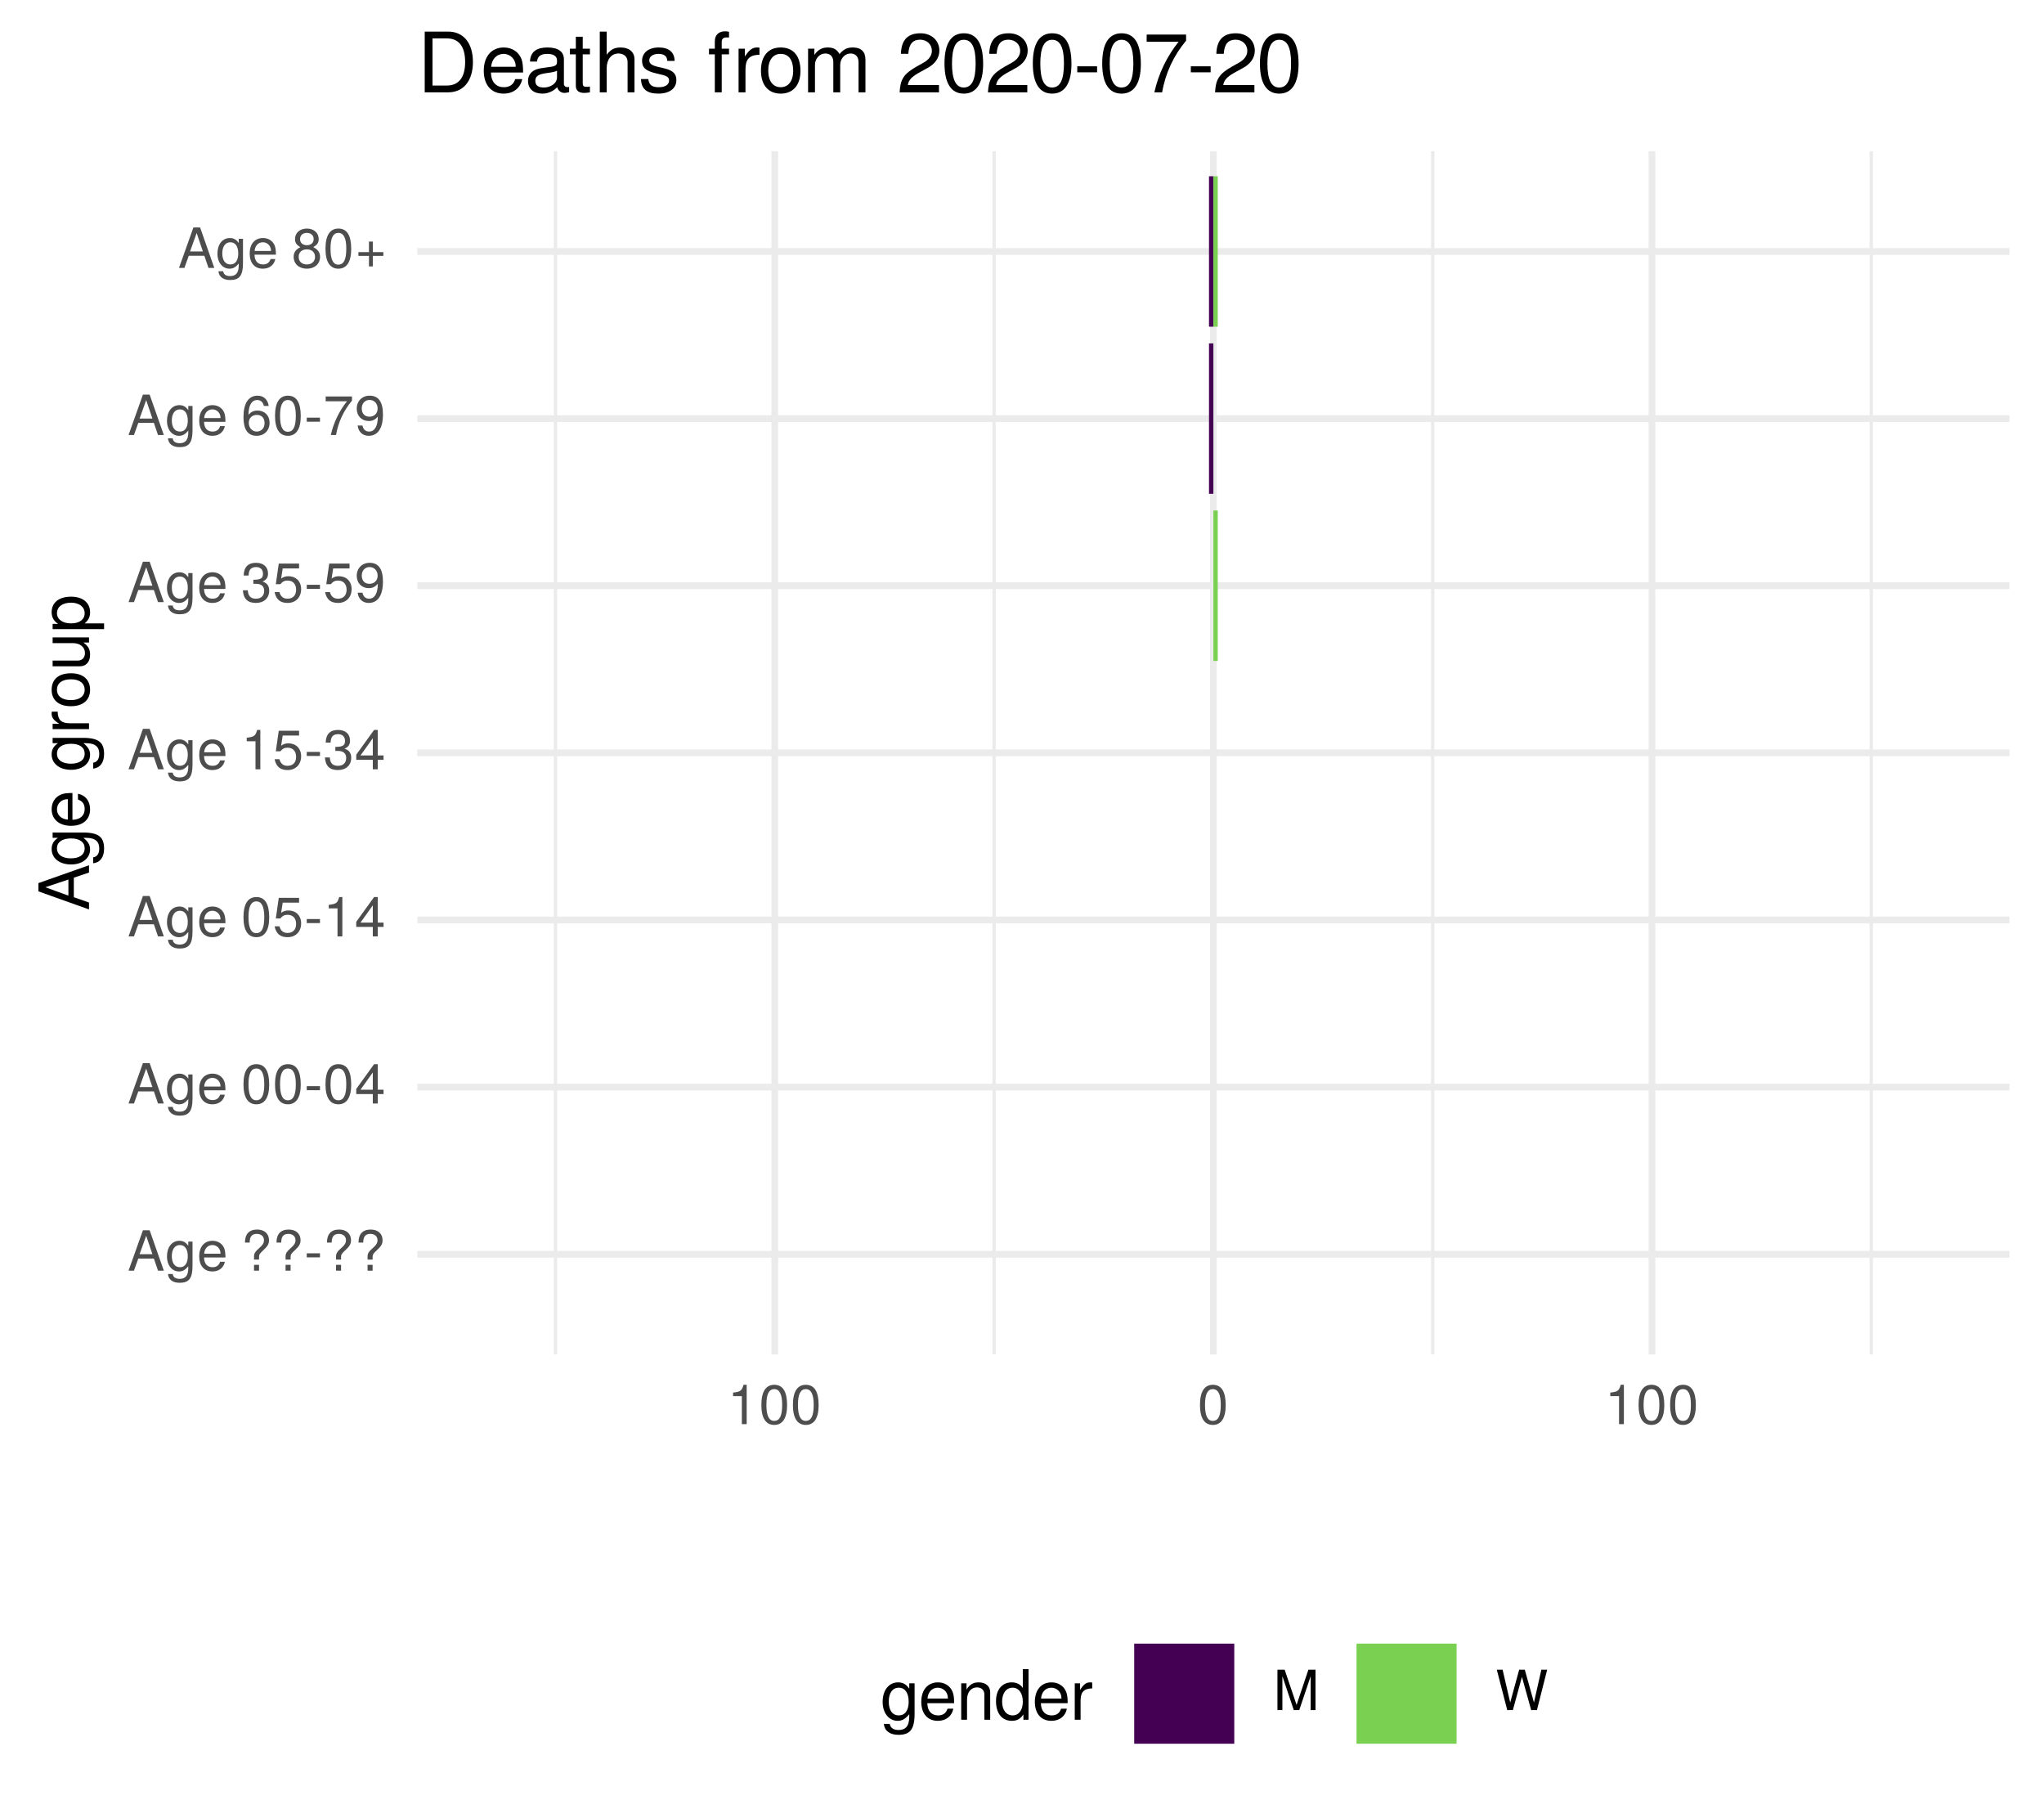
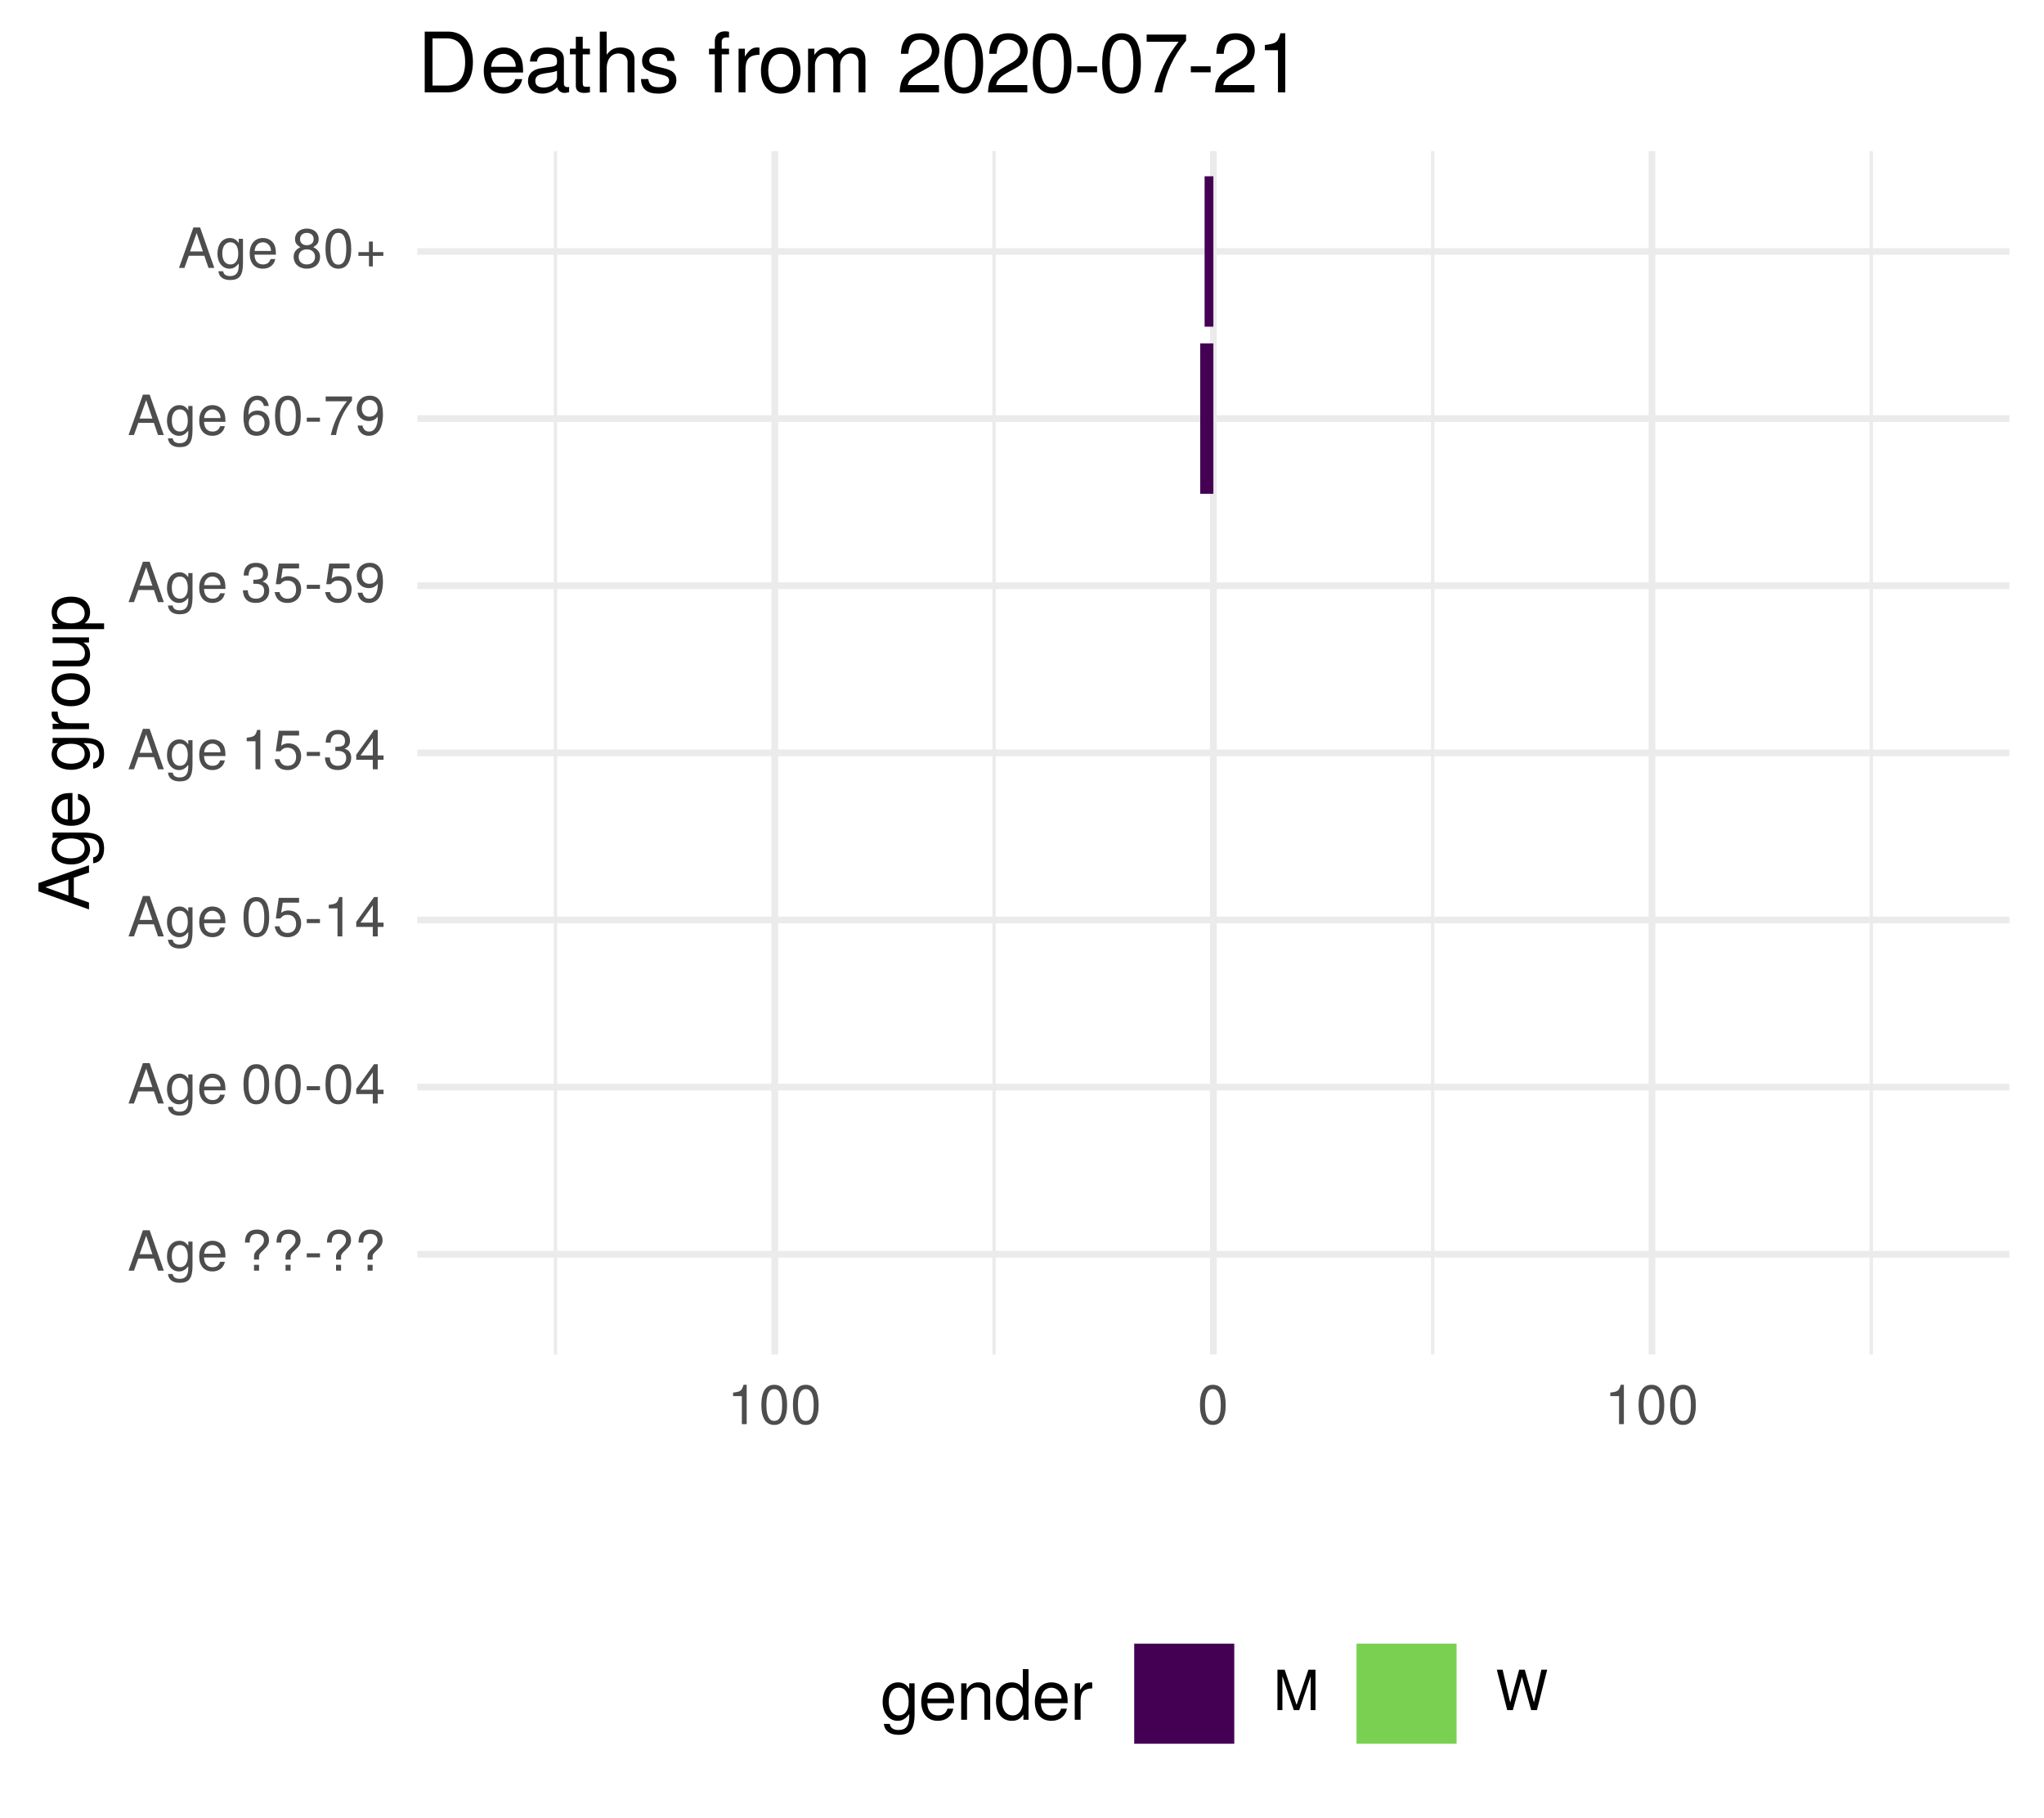
<svg xmlns="http://www.w3.org/2000/svg" xmlns:xlink="http://www.w3.org/1999/xlink" width="324pt" height="288pt" viewBox="0 0 324 288" version="1.1">
  <defs>
    <g>
      <symbol overflow="visible" id="glyph0-0">
        <path style="stroke:none;" d="" />
      </symbol>
      <symbol overflow="visible" id="glyph0-1">
        <path style="stroke:none;" d="M 5.75 0 L 3.5 -6.406 L 2.438 -6.406 L 0.156 0 L 1.016 0 L 1.703 -1.922 L 4.172 -1.922 L 4.828 0 Z M 3.938 -2.609 L 1.906 -2.609 L 2.953 -5.531 Z M 3.938 -2.609 " />
      </symbol>
      <symbol overflow="visible" id="glyph0-2">
        <path style="stroke:none;" d="M 4.297 -0.75 L 4.297 -4.609 L 3.625 -4.609 L 3.625 -3.938 C 3.25 -4.484 2.812 -4.734 2.219 -4.734 C 1.047 -4.734 0.25 -3.75 0.25 -2.266 C 0.25 -0.812 1.078 0.125 2.156 0.125 C 2.734 0.125 3.141 -0.109 3.625 -0.688 L 3.625 -0.391 C 3.625 0.828 3.125 1.297 2.266 1.297 C 1.688 1.297 1.234 1.094 1.156 0.531 L 0.406 0.531 C 0.484 1.406 1.156 1.922 2.25 1.922 C 3.688 1.922 4.297 1.281 4.297 -0.75 Z M 3.547 -2.281 C 3.547 -1.172 3.078 -0.547 2.312 -0.547 C 1.5 -0.547 1.016 -1.188 1.016 -2.312 C 1.016 -3.406 1.516 -4.062 2.297 -4.062 C 3.094 -4.062 3.547 -3.391 3.547 -2.281 Z M 3.547 -2.281 " />
      </symbol>
      <symbol overflow="visible" id="glyph0-3">
        <path style="stroke:none;" d="M 4.516 -2.094 C 4.516 -2.766 4.453 -3.188 4.328 -3.531 C 4.031 -4.281 3.328 -4.734 2.469 -4.734 C 1.172 -4.734 0.359 -3.797 0.359 -2.281 C 0.359 -0.766 1.156 0.125 2.453 0.125 C 3.5 0.125 4.234 -0.469 4.422 -1.406 L 3.672 -1.406 C 3.469 -0.797 3.062 -0.547 2.469 -0.547 C 1.703 -0.547 1.141 -1.031 1.125 -2.094 Z M 3.734 -2.75 C 3.734 -2.75 3.734 -2.703 3.719 -2.688 L 1.141 -2.688 C 1.203 -3.516 1.719 -4.062 2.453 -4.062 C 3.172 -4.062 3.734 -3.469 3.734 -2.75 Z M 3.734 -2.75 " />
      </symbol>
      <symbol overflow="visible" id="glyph0-4">
        <path style="stroke:none;" d="" />
      </symbol>
      <symbol overflow="visible" id="glyph0-5">
        <path style="stroke:none;" d="M 4.422 -4.828 C 4.422 -5.859 3.688 -6.516 2.547 -6.516 C 1.281 -6.516 0.609 -5.812 0.609 -4.453 L 1.359 -4.453 C 1.359 -5.422 1.719 -5.828 2.5 -5.828 C 3.172 -5.828 3.625 -5.422 3.625 -4.828 C 3.625 -4.422 3.438 -4.078 2.969 -3.672 C 2.453 -3.203 2.453 -3.203 2.297 -3 C 2.109 -2.75 2.047 -2.547 2.047 -2.234 L 2.047 -1.75 L 2.844 -1.75 L 2.844 -2.156 C 2.844 -2.547 2.938 -2.703 3.531 -3.25 C 4.203 -3.859 4.422 -4.25 4.422 -4.828 Z M 2.844 0 L 2.844 -0.922 L 2.047 -0.922 L 2.047 0 Z M 2.844 0 " />
      </symbol>
      <symbol overflow="visible" id="glyph0-6">
        <path style="stroke:none;" d="M 2.5 -2.109 L 2.5 -2.75 L 0.406 -2.75 L 0.406 -2.109 Z M 2.5 -2.109 " />
      </symbol>
      <symbol overflow="visible" id="glyph0-7">
        <path style="stroke:none;" d="M 4.453 -3 C 4.453 -5.156 3.781 -6.234 2.422 -6.234 C 1.078 -6.234 0.375 -5.141 0.375 -3.047 C 0.375 -0.953 1.078 0.125 2.422 0.125 C 3.734 0.125 4.453 -0.953 4.453 -3 Z M 3.672 -3.062 C 3.672 -1.297 3.266 -0.516 2.406 -0.516 C 1.578 -0.516 1.172 -1.344 1.172 -3.047 C 1.172 -4.75 1.578 -5.547 2.422 -5.547 C 3.25 -5.547 3.672 -4.734 3.672 -3.062 Z M 3.672 -3.062 " />
      </symbol>
      <symbol overflow="visible" id="glyph0-8">
        <path style="stroke:none;" d="M 4.578 -1.5 L 4.578 -2.188 L 3.656 -2.188 L 3.656 -6.234 L 3.078 -6.234 L 0.25 -2.312 L 0.25 -1.5 L 2.875 -1.5 L 2.875 0 L 3.656 0 L 3.656 -1.5 Z M 2.875 -2.188 L 0.922 -2.188 L 2.875 -4.922 Z M 2.875 -2.188 " />
      </symbol>
      <symbol overflow="visible" id="glyph0-9">
        <path style="stroke:none;" d="M 4.516 -2.062 C 4.516 -3.297 3.688 -4.109 2.5 -4.109 C 2.062 -4.109 1.703 -4 1.344 -3.734 L 1.594 -5.344 L 4.188 -5.344 L 4.188 -6.109 L 0.969 -6.109 L 0.5 -2.844 L 1.219 -2.844 C 1.578 -3.266 1.875 -3.422 2.359 -3.422 C 3.188 -3.422 3.719 -2.891 3.719 -1.969 C 3.719 -1.062 3.203 -0.547 2.359 -0.547 C 1.688 -0.547 1.266 -0.891 1.078 -1.594 L 0.312 -1.594 C 0.562 -0.359 1.266 0.125 2.375 0.125 C 3.641 0.125 4.516 -0.75 4.516 -2.062 Z M 4.516 -2.062 " />
      </symbol>
      <symbol overflow="visible" id="glyph0-10">
        <path style="stroke:none;" d="M 3.047 0 L 3.047 -6.234 L 2.547 -6.234 C 2.266 -5.281 2.094 -5.141 0.891 -5 L 0.891 -4.438 L 2.281 -4.438 L 2.281 0 Z M 3.047 0 " />
      </symbol>
      <symbol overflow="visible" id="glyph0-11">
        <path style="stroke:none;" d="M 4.453 -1.812 C 4.453 -2.562 4.141 -3.016 3.391 -3.266 C 3.969 -3.5 4.266 -3.891 4.266 -4.516 C 4.266 -5.594 3.547 -6.234 2.359 -6.234 C 1.109 -6.234 0.438 -5.547 0.406 -4.219 L 1.188 -4.219 C 1.203 -5.141 1.578 -5.562 2.375 -5.562 C 3.062 -5.562 3.469 -5.156 3.469 -4.5 C 3.469 -3.828 3.188 -3.547 1.938 -3.547 L 1.938 -2.906 L 2.359 -2.906 C 3.219 -2.906 3.656 -2.5 3.656 -1.797 C 3.656 -1.016 3.172 -0.547 2.359 -0.547 C 1.516 -0.547 1.109 -0.969 1.062 -1.875 L 0.281 -1.875 C 0.375 -0.5 1.062 0.125 2.344 0.125 C 3.625 0.125 4.453 -0.641 4.453 -1.812 Z M 4.453 -1.812 " />
      </symbol>
      <symbol overflow="visible" id="glyph0-12">
        <path style="stroke:none;" d="M 4.484 -3.266 C 4.484 -5.219 3.797 -6.234 2.375 -6.234 C 1.188 -6.234 0.328 -5.391 0.328 -4.172 C 0.328 -3.016 1.125 -2.219 2.25 -2.219 C 2.844 -2.219 3.266 -2.438 3.672 -2.922 C 3.672 -1.406 3.172 -0.547 2.281 -0.547 C 1.734 -0.547 1.359 -0.891 1.234 -1.5 L 0.469 -1.5 C 0.609 -0.469 1.281 0.125 2.234 0.125 C 3.688 0.125 4.484 -1.109 4.484 -3.266 Z M 3.641 -4.188 C 3.641 -3.422 3.094 -2.906 2.344 -2.906 C 1.594 -2.906 1.125 -3.391 1.125 -4.234 C 1.125 -5.016 1.656 -5.562 2.359 -5.562 C 3.094 -5.562 3.641 -5 3.641 -4.188 Z M 3.641 -4.188 " />
      </symbol>
      <symbol overflow="visible" id="glyph0-13">
        <path style="stroke:none;" d="M 4.516 -1.938 C 4.516 -3.094 3.719 -3.875 2.609 -3.875 C 1.984 -3.875 1.5 -3.641 1.172 -3.188 C 1.172 -4.703 1.672 -5.547 2.562 -5.547 C 3.109 -5.547 3.484 -5.203 3.609 -4.609 L 4.375 -4.609 C 4.234 -5.625 3.562 -6.234 2.609 -6.234 C 1.156 -6.234 0.375 -5.016 0.375 -2.844 C 0.375 -0.891 1.047 0.125 2.469 0.125 C 3.656 0.125 4.516 -0.719 4.516 -1.938 Z M 3.719 -1.875 C 3.719 -1.094 3.188 -0.547 2.484 -0.547 C 1.766 -0.547 1.219 -1.125 1.219 -1.922 C 1.219 -2.688 1.734 -3.188 2.5 -3.188 C 3.25 -3.188 3.719 -2.703 3.719 -1.875 Z M 3.719 -1.875 " />
      </symbol>
      <symbol overflow="visible" id="glyph0-14">
        <path style="stroke:none;" d="M 4.578 -5.453 L 4.578 -6.109 L 0.406 -6.109 L 0.406 -5.344 L 3.781 -5.344 C 2.531 -3.781 1.656 -1.953 1.219 0 L 2.047 0 C 2.391 -2.016 3.266 -3.891 4.578 -5.453 Z M 4.578 -5.453 " />
      </symbol>
      <symbol overflow="visible" id="glyph0-15">
        <path style="stroke:none;" d="M 4.516 -1.766 C 4.516 -2.453 4.156 -2.938 3.438 -3.281 C 4.078 -3.672 4.297 -3.984 4.297 -4.578 C 4.297 -5.547 3.531 -6.234 2.422 -6.234 C 1.312 -6.234 0.547 -5.547 0.547 -4.578 C 0.547 -4 0.75 -3.672 1.391 -3.281 C 0.672 -2.938 0.328 -2.453 0.328 -1.766 C 0.328 -0.625 1.188 0.125 2.422 0.125 C 3.656 0.125 4.516 -0.625 4.516 -1.766 Z M 3.5 -4.562 C 3.5 -3.969 3.062 -3.594 2.422 -3.594 C 1.766 -3.594 1.344 -3.969 1.344 -4.562 C 1.344 -5.156 1.766 -5.547 2.422 -5.547 C 3.078 -5.547 3.5 -5.156 3.5 -4.562 Z M 3.719 -1.75 C 3.719 -1.016 3.188 -0.547 2.406 -0.547 C 1.641 -0.547 1.125 -1.016 1.125 -1.75 C 1.125 -2.484 1.641 -2.938 2.422 -2.938 C 3.188 -2.938 3.719 -2.484 3.719 -1.75 Z M 3.719 -1.75 " />
      </symbol>
      <symbol overflow="visible" id="glyph0-16">
        <path style="stroke:none;" d="M 4.547 -1.906 L 4.547 -2.5 L 2.875 -2.5 L 2.875 -4.172 L 2.266 -4.172 L 2.266 -2.5 L 0.594 -2.5 L 0.594 -1.906 L 2.266 -1.906 L 2.266 -0.234 L 2.875 -0.234 L 2.875 -1.906 Z M 4.547 -1.906 " />
      </symbol>
      <symbol overflow="visible" id="glyph0-17">
        <path style="stroke:none;" d="M 6.688 0 L 6.688 -6.406 L 5.562 -6.406 L 3.688 -0.828 L 1.797 -6.406 L 0.656 -6.406 L 0.656 0 L 1.438 0 L 1.438 -5.375 L 3.25 0 L 4.109 0 L 5.922 -5.375 L 5.922 0 Z M 6.688 0 " />
      </symbol>
      <symbol overflow="visible" id="glyph0-18">
        <path style="stroke:none;" d="M 8.172 -6.406 L 7.25 -6.406 L 6.078 -1.203 L 4.625 -6.406 L 3.734 -6.406 L 2.312 -1.203 L 1.109 -6.406 L 0.188 -6.406 L 1.844 0 L 2.734 0 L 4.172 -5.266 L 5.641 0 L 6.547 0 Z M 8.172 -6.406 " />
      </symbol>
      <symbol overflow="visible" id="glyph1-0">
        <path style="stroke:none;" d="" />
      </symbol>
      <symbol overflow="visible" id="glyph1-1">
        <path style="stroke:none;" d="M 0 -7.188 L -8.016 -4.359 L -8.016 -3.047 L 0 -0.188 L 0 -1.281 L -2.406 -2.125 L -2.406 -5.219 L 0 -6.031 Z M -3.266 -4.922 L -3.266 -2.375 L -6.922 -3.703 Z M -3.266 -4.922 " />
      </symbol>
      <symbol overflow="visible" id="glyph1-2">
        <path style="stroke:none;" d="M -0.953 -5.375 L -5.766 -5.375 L -5.766 -4.531 L -4.922 -4.531 C -5.609 -4.062 -5.922 -3.516 -5.922 -2.766 C -5.922 -1.312 -4.703 -0.312 -2.828 -0.312 C -1.016 -0.312 0.172 -1.344 0.172 -2.688 C 0.172 -3.422 -0.141 -3.922 -0.875 -4.531 L -0.484 -4.531 C 1.047 -4.531 1.625 -3.906 1.625 -2.844 C 1.625 -2.109 1.359 -1.547 0.656 -1.438 L 0.656 -0.5 C 1.75 -0.609 2.391 -1.453 2.391 -2.812 C 2.391 -4.609 1.594 -5.375 -0.953 -5.375 Z M -2.844 -4.438 C -1.469 -4.438 -0.688 -3.844 -0.688 -2.875 C -0.688 -1.875 -1.484 -1.281 -2.875 -1.281 C -4.266 -1.281 -5.078 -1.891 -5.078 -2.875 C -5.078 -3.859 -4.25 -4.438 -2.844 -4.438 Z M -2.844 -4.438 " />
      </symbol>
      <symbol overflow="visible" id="glyph1-3">
        <path style="stroke:none;" d="M -2.625 -5.641 C -3.453 -5.641 -3.984 -5.578 -4.406 -5.406 C -5.359 -5.031 -5.922 -4.156 -5.922 -3.078 C -5.922 -1.469 -4.734 -0.438 -2.844 -0.438 C -0.953 -0.438 0.172 -1.438 0.172 -3.062 C 0.172 -4.375 -0.578 -5.297 -1.75 -5.516 L -1.75 -4.594 C -0.984 -4.344 -0.688 -3.828 -0.688 -3.094 C -0.688 -2.141 -1.297 -1.422 -2.625 -1.391 Z M -3.438 -4.656 C -3.438 -4.656 -3.391 -4.656 -3.359 -4.656 L -3.359 -1.422 C -4.391 -1.5 -5.078 -2.141 -5.078 -3.062 C -5.078 -3.969 -4.328 -4.656 -3.438 -4.656 Z M -3.438 -4.656 " />
      </symbol>
      <symbol overflow="visible" id="glyph1-4">
        <path style="stroke:none;" d="" />
      </symbol>
      <symbol overflow="visible" id="glyph1-5">
        <path style="stroke:none;" d="M -4.969 -3.531 L -5.891 -3.531 C -5.922 -3.375 -5.922 -3.297 -5.922 -3.172 C -5.922 -2.578 -5.578 -2.141 -4.719 -1.609 L -5.766 -1.609 L -5.766 -0.766 L 0 -0.766 L 0 -1.688 L -2.984 -1.688 C -4.297 -1.688 -4.938 -2.109 -4.969 -3.531 Z M -4.969 -3.531 " />
      </symbol>
      <symbol overflow="visible" id="glyph1-6">
        <path style="stroke:none;" d="M -2.844 -5.609 C -4.828 -5.609 -5.922 -4.656 -5.922 -2.984 C -5.922 -1.375 -4.812 -0.391 -2.875 -0.391 C -0.953 -0.391 0.172 -1.359 0.172 -3 C 0.172 -4.625 -0.953 -5.609 -2.844 -5.609 Z M -2.844 -4.656 C -1.5 -4.656 -0.688 -4.016 -0.688 -3 C -0.688 -1.984 -1.484 -1.359 -2.875 -1.359 C -4.266 -1.359 -5.078 -1.984 -5.078 -3 C -5.078 -4.031 -4.281 -4.656 -2.844 -4.656 Z M -2.844 -4.656 " />
      </symbol>
      <symbol overflow="visible" id="glyph1-7">
        <path style="stroke:none;" d="M 0 -5.297 L -5.766 -5.297 L -5.766 -4.391 L -2.578 -4.391 C -1.406 -4.391 -0.641 -3.766 -0.641 -2.812 C -0.641 -2.094 -1.078 -1.625 -1.766 -1.625 L -5.766 -1.625 L -5.766 -0.719 L -1.406 -0.719 C -0.453 -0.719 0.172 -1.438 0.172 -2.547 C 0.172 -3.406 -0.125 -3.938 -0.891 -4.484 L 0 -4.484 Z M 0 -5.297 " />
      </symbol>
      <symbol overflow="visible" id="glyph1-8">
        <path style="stroke:none;" d="M -2.828 -5.75 C -4.766 -5.75 -5.922 -4.812 -5.922 -3.281 C -5.922 -2.5 -5.578 -1.875 -4.891 -1.438 L -5.766 -1.438 L -5.766 -0.609 L 2.391 -0.609 L 2.391 -1.516 L -0.688 -1.516 C -0.094 -2 0.172 -2.547 0.172 -3.281 C 0.172 -4.781 -0.984 -5.75 -2.828 -5.75 Z M -2.844 -4.797 C -1.547 -4.797 -0.688 -4.125 -0.688 -3.125 C -0.688 -2.156 -1.484 -1.516 -2.844 -1.516 C -4.188 -1.516 -5.078 -2.156 -5.078 -3.125 C -5.078 -4.141 -4.219 -4.797 -2.844 -4.797 Z M -2.844 -4.797 " />
      </symbol>
      <symbol overflow="visible" id="glyph2-0">
        <path style="stroke:none;" d="" />
      </symbol>
      <symbol overflow="visible" id="glyph2-1">
        <path style="stroke:none;" d="M 5.375 -0.953 L 5.375 -5.766 L 4.531 -5.766 L 4.531 -4.922 C 4.062 -5.609 3.516 -5.922 2.766 -5.922 C 1.312 -5.922 0.312 -4.703 0.312 -2.828 C 0.312 -1.016 1.344 0.172 2.688 0.172 C 3.422 0.172 3.922 -0.141 4.531 -0.875 L 4.531 -0.484 C 4.531 1.047 3.906 1.625 2.844 1.625 C 2.109 1.625 1.547 1.359 1.438 0.656 L 0.5 0.656 C 0.609 1.75 1.453 2.391 2.812 2.391 C 4.609 2.391 5.375 1.594 5.375 -0.953 Z M 4.438 -2.844 C 4.438 -1.469 3.844 -0.688 2.875 -0.688 C 1.875 -0.688 1.281 -1.484 1.281 -2.875 C 1.281 -4.266 1.891 -5.078 2.875 -5.078 C 3.859 -5.078 4.438 -4.25 4.438 -2.844 Z M 4.438 -2.844 " />
      </symbol>
      <symbol overflow="visible" id="glyph2-2">
        <path style="stroke:none;" d="M 5.641 -2.625 C 5.641 -3.453 5.578 -3.984 5.406 -4.406 C 5.031 -5.359 4.156 -5.922 3.078 -5.922 C 1.469 -5.922 0.438 -4.734 0.438 -2.844 C 0.438 -0.953 1.438 0.172 3.062 0.172 C 4.375 0.172 5.297 -0.578 5.516 -1.75 L 4.594 -1.75 C 4.344 -0.984 3.828 -0.688 3.094 -0.688 C 2.141 -0.688 1.422 -1.297 1.391 -2.625 Z M 4.656 -3.438 C 4.656 -3.438 4.656 -3.391 4.656 -3.359 L 1.422 -3.359 C 1.5 -4.391 2.141 -5.078 3.062 -5.078 C 3.969 -5.078 4.656 -4.328 4.656 -3.438 Z M 4.656 -3.438 " />
      </symbol>
      <symbol overflow="visible" id="glyph2-3">
        <path style="stroke:none;" d="M 5.359 0 L 5.359 -4.359 C 5.359 -5.312 4.641 -5.922 3.531 -5.922 C 2.672 -5.922 2.125 -5.594 1.609 -4.797 L 1.609 -5.766 L 0.766 -5.766 L 0.766 0 L 1.688 0 L 1.688 -3.172 C 1.688 -4.359 2.328 -5.125 3.25 -5.125 C 3.984 -5.125 4.438 -4.688 4.438 -4 L 4.438 0 Z M 5.359 0 " />
      </symbol>
      <symbol overflow="visible" id="glyph2-4">
        <path style="stroke:none;" d="M 5.438 0 L 5.438 -8.016 L 4.531 -8.016 L 4.531 -5.031 C 4.141 -5.625 3.531 -5.922 2.766 -5.922 C 1.266 -5.922 0.281 -4.781 0.281 -2.938 C 0.281 -0.984 1.25 0.172 2.797 0.172 C 3.594 0.172 4.141 -0.125 4.625 -0.844 L 4.625 0 Z M 4.531 -2.859 C 4.531 -1.531 3.891 -0.688 2.922 -0.688 C 1.906 -0.688 1.25 -1.547 1.25 -2.875 C 1.25 -4.219 1.906 -5.078 2.922 -5.078 C 3.906 -5.078 4.531 -4.188 4.531 -2.859 Z M 4.531 -2.859 " />
      </symbol>
      <symbol overflow="visible" id="glyph2-5">
        <path style="stroke:none;" d="M 3.531 -4.969 L 3.531 -5.891 C 3.375 -5.922 3.297 -5.922 3.172 -5.922 C 2.578 -5.922 2.141 -5.578 1.609 -4.719 L 1.609 -5.766 L 0.766 -5.766 L 0.766 0 L 1.688 0 L 1.688 -2.984 C 1.688 -4.297 2.109 -4.938 3.531 -4.969 Z M 3.531 -4.969 " />
      </symbol>
      <symbol overflow="visible" id="glyph3-0">
        <path style="stroke:none;" d="" />
      </symbol>
      <symbol overflow="visible" id="glyph3-1">
        <path style="stroke:none;" d="M 8.812 -4.812 C 8.812 -7.797 7.328 -9.625 4.891 -9.625 L 1.172 -9.625 L 1.172 0 L 4.891 0 C 7.312 0 8.812 -1.828 8.812 -4.812 Z M 7.578 -4.812 C 7.578 -2.375 6.578 -1.078 4.672 -1.078 L 2.406 -1.078 L 2.406 -8.547 L 4.672 -8.547 C 6.578 -8.547 7.578 -7.266 7.578 -4.812 Z M 7.578 -4.812 " />
      </symbol>
      <symbol overflow="visible" id="glyph3-2">
        <path style="stroke:none;" d="M 6.766 -3.141 C 6.766 -4.141 6.688 -4.781 6.5 -5.297 C 6.047 -6.438 4.984 -7.109 3.703 -7.109 C 1.766 -7.109 0.531 -5.688 0.531 -3.422 C 0.531 -1.156 1.734 0.203 3.672 0.203 C 5.25 0.203 6.344 -0.703 6.625 -2.094 L 5.516 -2.094 C 5.219 -1.188 4.594 -0.812 3.703 -0.812 C 2.562 -0.812 1.703 -1.562 1.672 -3.141 Z M 5.594 -4.125 C 5.594 -4.125 5.594 -4.062 5.578 -4.047 L 1.703 -4.047 C 1.797 -5.266 2.578 -6.094 3.688 -6.094 C 4.766 -6.094 5.594 -5.203 5.594 -4.125 Z M 5.594 -4.125 " />
      </symbol>
      <symbol overflow="visible" id="glyph3-3">
        <path style="stroke:none;" d="M 7.062 -0.031 L 7.062 -0.859 C 6.938 -0.828 6.891 -0.828 6.828 -0.828 C 6.438 -0.828 6.234 -1.031 6.234 -1.375 L 6.234 -5.234 C 6.234 -6.453 5.328 -7.109 3.625 -7.109 C 1.953 -7.109 0.922 -6.469 0.859 -4.875 L 1.969 -4.875 C 2.062 -5.719 2.562 -6.094 3.594 -6.094 C 4.578 -6.094 5.141 -5.734 5.141 -5.062 L 5.141 -4.781 C 5.141 -4.312 4.859 -4.125 3.984 -4.016 C 2.422 -3.812 2.188 -3.766 1.766 -3.594 C 0.969 -3.266 0.547 -2.641 0.547 -1.797 C 0.547 -0.547 1.422 0.203 2.828 0.203 C 3.703 0.203 4.562 -0.172 5.172 -0.812 C 5.297 -0.297 5.766 0.094 6.312 0.094 C 6.531 0.094 6.703 0.062 7.062 -0.031 Z M 5.141 -2.391 C 5.141 -1.406 4.125 -0.766 3.062 -0.766 C 2.203 -0.766 1.703 -1.062 1.703 -1.828 C 1.703 -2.547 2.188 -2.859 3.359 -3.031 C 4.531 -3.188 4.766 -3.25 5.141 -3.422 Z M 5.141 -2.391 " />
      </symbol>
      <symbol overflow="visible" id="glyph3-4">
        <path style="stroke:none;" d="M 3.359 0 L 3.359 -0.922 C 3.203 -0.891 3.031 -0.875 2.828 -0.875 C 2.344 -0.875 2.219 -1 2.219 -1.484 L 2.219 -6.016 L 3.359 -6.016 L 3.359 -6.922 L 2.219 -6.922 L 2.219 -8.812 L 1.125 -8.812 L 1.125 -6.922 L 0.188 -6.922 L 0.188 -6.016 L 1.125 -6.016 L 1.125 -1 C 1.125 -0.297 1.594 0.094 2.453 0.094 C 2.719 0.094 2.984 0.062 3.359 0 Z M 3.359 0 " />
      </symbol>
      <symbol overflow="visible" id="glyph3-5">
        <path style="stroke:none;" d="M 6.422 0 L 6.422 -5.234 C 6.422 -6.391 5.578 -7.109 4.234 -7.109 C 3.266 -7.109 2.672 -6.812 2.016 -5.969 L 2.016 -9.625 L 0.922 -9.625 L 0.922 0 L 2.016 0 L 2.016 -3.812 C 2.016 -5.234 2.766 -6.156 3.891 -6.156 C 4.672 -6.156 5.328 -5.703 5.328 -4.797 L 5.328 0 Z M 6.422 0 " />
      </symbol>
      <symbol overflow="visible" id="glyph3-6">
        <path style="stroke:none;" d="M 6.062 -1.938 C 6.062 -2.969 5.484 -3.484 4.109 -3.812 L 3.047 -4.062 C 2.156 -4.281 1.766 -4.562 1.766 -5.062 C 1.766 -5.688 2.344 -6.094 3.234 -6.094 C 4.125 -6.094 4.594 -5.719 4.625 -4.984 L 5.781 -4.984 C 5.766 -6.344 4.875 -7.109 3.281 -7.109 C 1.656 -7.109 0.625 -6.281 0.625 -5 C 0.625 -3.922 1.172 -3.406 2.812 -3.016 L 3.844 -2.766 C 4.609 -2.578 4.906 -2.344 4.906 -1.844 C 4.906 -1.203 4.266 -0.812 3.297 -0.812 C 2.312 -0.812 1.75 -1.062 1.609 -2.109 L 0.453 -2.109 C 0.5 -0.516 1.406 0.203 3.203 0.203 C 4.953 0.203 6.062 -0.609 6.062 -1.938 Z M 6.062 -1.938 " />
      </symbol>
      <symbol overflow="visible" id="glyph3-7">
        <path style="stroke:none;" d="" />
      </symbol>
      <symbol overflow="visible" id="glyph3-8">
        <path style="stroke:none;" d="M 3.406 -6.016 L 3.406 -6.922 L 2.25 -6.922 L 2.25 -8 C 2.25 -8.469 2.516 -8.703 3.031 -8.703 C 3.109 -8.703 3.156 -8.703 3.406 -8.688 L 3.406 -9.594 C 3.156 -9.656 3.016 -9.672 2.781 -9.672 C 1.766 -9.672 1.156 -9.078 1.156 -8.094 L 1.156 -6.922 L 0.234 -6.922 L 0.234 -6.016 L 1.156 -6.016 L 1.156 0 L 2.25 0 L 2.25 -6.016 Z M 3.406 -6.016 " />
      </symbol>
      <symbol overflow="visible" id="glyph3-9">
        <path style="stroke:none;" d="M 4.234 -5.953 L 4.234 -7.078 C 4.047 -7.109 3.969 -7.109 3.812 -7.109 C 3.109 -7.109 2.562 -6.688 1.922 -5.672 L 1.922 -6.922 L 0.922 -6.922 L 0.922 0 L 2.016 0 L 2.016 -3.594 C 2.016 -5.156 2.531 -5.922 4.234 -5.953 Z M 4.234 -5.953 " />
      </symbol>
      <symbol overflow="visible" id="glyph3-10">
        <path style="stroke:none;" d="M 6.734 -3.406 C 6.734 -5.797 5.578 -7.109 3.594 -7.109 C 1.656 -7.109 0.469 -5.781 0.469 -3.453 C 0.469 -1.141 1.641 0.203 3.609 0.203 C 5.547 0.203 6.734 -1.141 6.734 -3.406 Z M 5.578 -3.422 C 5.578 -1.797 4.812 -0.812 3.609 -0.812 C 2.375 -0.812 1.625 -1.781 1.625 -3.453 C 1.625 -5.125 2.375 -6.094 3.609 -6.094 C 4.844 -6.094 5.578 -5.141 5.578 -3.422 Z M 5.578 -3.422 " />
      </symbol>
      <symbol overflow="visible" id="glyph3-11">
        <path style="stroke:none;" d="M 10.031 0 L 10.031 -5.188 C 10.031 -6.438 9.344 -7.109 8.047 -7.109 C 7.125 -7.109 6.578 -6.844 5.922 -6.062 C 5.516 -6.797 4.969 -7.109 4.062 -7.109 C 3.141 -7.109 2.531 -6.766 1.938 -5.938 L 1.938 -6.922 L 0.938 -6.922 L 0.938 0 L 2.031 0 L 2.031 -4.344 C 2.031 -5.344 2.766 -6.156 3.656 -6.156 C 4.469 -6.156 4.938 -5.656 4.938 -4.766 L 4.938 0 L 6.031 0 L 6.031 -4.344 C 6.031 -5.344 6.766 -6.156 7.672 -6.156 C 8.469 -6.156 8.938 -5.641 8.938 -4.766 L 8.938 0 Z M 10.031 0 " />
      </symbol>
      <symbol overflow="visible" id="glyph3-12">
        <path style="stroke:none;" d="M 6.75 -6.609 C 6.75 -8.203 5.516 -9.359 3.75 -9.359 C 1.828 -9.359 0.719 -8.391 0.656 -6.109 L 1.828 -6.109 C 1.922 -7.688 2.562 -8.344 3.703 -8.344 C 4.766 -8.344 5.562 -7.594 5.562 -6.594 C 5.562 -5.844 5.125 -5.219 4.297 -4.734 L 3.078 -4.047 C 1.125 -2.938 0.547 -2.062 0.453 0 L 6.688 0 L 6.688 -1.156 L 1.75 -1.156 C 1.875 -1.922 2.297 -2.406 3.453 -3.078 L 4.766 -3.797 C 6.078 -4.484 6.75 -5.469 6.75 -6.609 Z M 6.75 -6.609 " />
      </symbol>
      <symbol overflow="visible" id="glyph3-13">
        <path style="stroke:none;" d="M 6.688 -4.5 C 6.688 -7.75 5.672 -9.359 3.625 -9.359 C 1.609 -9.359 0.562 -7.719 0.562 -4.578 C 0.562 -1.422 1.625 0.203 3.625 0.203 C 5.609 0.203 6.688 -1.422 6.688 -4.5 Z M 5.5 -4.609 C 5.5 -1.953 4.891 -0.766 3.609 -0.766 C 2.375 -0.766 1.75 -2 1.75 -4.562 C 1.75 -7.125 2.375 -8.328 3.625 -8.328 C 4.891 -8.328 5.5 -7.109 5.5 -4.609 Z M 5.5 -4.609 " />
      </symbol>
      <symbol overflow="visible" id="glyph3-14">
        <path style="stroke:none;" d="M 3.75 -3.172 L 3.75 -4.125 L 0.609 -4.125 L 0.609 -3.172 Z M 3.75 -3.172 " />
      </symbol>
      <symbol overflow="visible" id="glyph3-15">
        <path style="stroke:none;" d="M 6.859 -8.188 L 6.859 -9.156 L 0.609 -9.156 L 0.609 -8.016 L 5.672 -8.016 C 3.797 -5.672 2.484 -2.938 1.828 0 L 3.062 0 C 3.578 -3.031 4.891 -5.844 6.859 -8.188 Z M 6.859 -8.188 " />
      </symbol>
+       <symbol overflow="visible" id="glyph3-16">
+         <path style="stroke:none;" d="M 4.578 0 L 4.578 -9.359 L 3.812 -9.359 C 3.406 -7.922 3.141 -7.719 1.344 -7.5 L 1.344 -6.672 L 3.422 -6.672 L 3.422 0 Z M 4.578 0 " />
+       </symbol>
    </g>
    <clipPath id="clip1">
      <path d="M 87 23.957 L 89 23.957 L 89 214.648 L 87 214.648 Z M 87 23.957 " />
    </clipPath>
    <clipPath id="clip2">
      <path d="M 157 23.957 L 158 23.957 L 158 214.648 L 157 214.648 Z M 157 23.957 " />
    </clipPath>
    <clipPath id="clip3">
      <path d="M 226 23.957 L 228 23.957 L 228 214.648 L 226 214.648 Z M 226 23.957 " />
    </clipPath>
    <clipPath id="clip4">
      <path d="M 296 23.957 L 297 23.957 L 297 214.648 L 296 214.648 Z M 296 23.957 " />
    </clipPath>
    <clipPath id="clip5">
      <path d="M 66.152 198 L 318.523 198 L 318.523 200 L 66.152 200 Z M 66.152 198 " />
    </clipPath>
    <clipPath id="clip6">
      <path d="M 66.152 171 L 318.523 171 L 318.523 173 L 66.152 173 Z M 66.152 171 " />
    </clipPath>
    <clipPath id="clip7">
      <path d="M 66.152 145 L 318.523 145 L 318.523 147 L 66.152 147 Z M 66.152 145 " />
    </clipPath>
    <clipPath id="clip8">
      <path d="M 66.152 118 L 318.523 118 L 318.523 120 L 66.152 120 Z M 66.152 118 " />
    </clipPath>
    <clipPath id="clip9">
      <path d="M 66.152 92 L 318.523 92 L 318.523 94 L 66.152 94 Z M 66.152 92 " />
    </clipPath>
    <clipPath id="clip10">
      <path d="M 66.152 65 L 318.523 65 L 318.523 67 L 66.152 67 Z M 66.152 65 " />
    </clipPath>
    <clipPath id="clip11">
      <path d="M 66.152 39 L 318.523 39 L 318.523 41 L 66.152 41 Z M 66.152 39 " />
    </clipPath>
    <clipPath id="clip12">
      <path d="M 122 23.957 L 124 23.957 L 124 214.648 L 122 214.648 Z M 122 23.957 " />
    </clipPath>
    <clipPath id="clip13">
      <path d="M 191 23.957 L 193 23.957 L 193 214.648 L 191 214.648 Z M 191 23.957 " />
    </clipPath>
    <clipPath id="clip14">
      <path d="M 261 23.957 L 263 23.957 L 263 214.648 L 261 214.648 Z M 261 23.957 " />
    </clipPath>
  </defs>
-   <g id="surface3346">
+   <g id="surface3356">
    <rect x="0" y="0" width="324" height="288" style="fill:rgb(100%,100%,100%);fill-opacity:1;stroke:none;" />
    <g clip-path="url(#clip1)" clip-rule="nonzero">
      <path style="fill:none;stroke-width:0.533;stroke-linecap:butt;stroke-linejoin:round;stroke:rgb(92.157%,92.157%,92.157%);stroke-opacity:1;stroke-miterlimit:10;" d="M 88.051 214.652 L 88.051 23.957 " />
    </g>
    <g clip-path="url(#clip2)" clip-rule="nonzero">
      <path style="fill:none;stroke-width:0.533;stroke-linecap:butt;stroke-linejoin:round;stroke:rgb(92.157%,92.157%,92.157%);stroke-opacity:1;stroke-miterlimit:10;" d="M 157.574 214.652 L 157.574 23.957 " />
    </g>
    <g clip-path="url(#clip3)" clip-rule="nonzero">
      <path style="fill:none;stroke-width:0.533;stroke-linecap:butt;stroke-linejoin:round;stroke:rgb(92.157%,92.157%,92.157%);stroke-opacity:1;stroke-miterlimit:10;" d="M 227.098 214.652 L 227.098 23.957 " />
    </g>
    <g clip-path="url(#clip4)" clip-rule="nonzero">
      <path style="fill:none;stroke-width:0.533;stroke-linecap:butt;stroke-linejoin:round;stroke:rgb(92.157%,92.157%,92.157%);stroke-opacity:1;stroke-miterlimit:10;" d="M 296.621 214.652 L 296.621 23.957 " />
    </g>
    <g clip-path="url(#clip5)" clip-rule="nonzero">
      <path style="fill:none;stroke-width:1.067;stroke-linecap:butt;stroke-linejoin:round;stroke:rgb(92.157%,92.157%,92.157%);stroke-opacity:1;stroke-miterlimit:10;" d="M 66.152 198.762 L 318.52 198.762 " />
    </g>
    <g clip-path="url(#clip6)" clip-rule="nonzero">
      <path style="fill:none;stroke-width:1.067;stroke-linecap:butt;stroke-linejoin:round;stroke:rgb(92.157%,92.157%,92.157%);stroke-opacity:1;stroke-miterlimit:10;" d="M 66.152 172.273 L 318.52 172.273 " />
    </g>
    <g clip-path="url(#clip7)" clip-rule="nonzero">
      <path style="fill:none;stroke-width:1.067;stroke-linecap:butt;stroke-linejoin:round;stroke:rgb(92.157%,92.157%,92.157%);stroke-opacity:1;stroke-miterlimit:10;" d="M 66.152 145.789 L 318.52 145.789 " />
    </g>
    <g clip-path="url(#clip8)" clip-rule="nonzero">
      <path style="fill:none;stroke-width:1.067;stroke-linecap:butt;stroke-linejoin:round;stroke:rgb(92.157%,92.157%,92.157%);stroke-opacity:1;stroke-miterlimit:10;" d="M 66.152 119.305 L 318.52 119.305 " />
    </g>
    <g clip-path="url(#clip9)" clip-rule="nonzero">
      <path style="fill:none;stroke-width:1.067;stroke-linecap:butt;stroke-linejoin:round;stroke:rgb(92.157%,92.157%,92.157%);stroke-opacity:1;stroke-miterlimit:10;" d="M 66.152 92.82 L 318.52 92.82 " />
    </g>
    <g clip-path="url(#clip10)" clip-rule="nonzero">
      <path style="fill:none;stroke-width:1.067;stroke-linecap:butt;stroke-linejoin:round;stroke:rgb(92.157%,92.157%,92.157%);stroke-opacity:1;stroke-miterlimit:10;" d="M 66.152 66.336 L 318.52 66.336 " />
    </g>
    <g clip-path="url(#clip11)" clip-rule="nonzero">
      <path style="fill:none;stroke-width:1.067;stroke-linecap:butt;stroke-linejoin:round;stroke:rgb(92.157%,92.157%,92.157%);stroke-opacity:1;stroke-miterlimit:10;" d="M 66.152 39.852 L 318.52 39.852 " />
    </g>
    <g clip-path="url(#clip12)" clip-rule="nonzero">
      <path style="fill:none;stroke-width:1.067;stroke-linecap:butt;stroke-linejoin:round;stroke:rgb(92.157%,92.157%,92.157%);stroke-opacity:1;stroke-miterlimit:10;" d="M 122.812 214.652 L 122.812 23.957 " />
    </g>
    <g clip-path="url(#clip13)" clip-rule="nonzero">
      <path style="fill:none;stroke-width:1.067;stroke-linecap:butt;stroke-linejoin:round;stroke:rgb(92.157%,92.157%,92.157%);stroke-opacity:1;stroke-miterlimit:10;" d="M 192.336 214.652 L 192.336 23.957 " />
    </g>
    <g clip-path="url(#clip14)" clip-rule="nonzero">
      <path style="fill:none;stroke-width:1.067;stroke-linecap:butt;stroke-linejoin:round;stroke:rgb(92.157%,92.157%,92.157%);stroke-opacity:1;stroke-miterlimit:10;" d="M 261.859 214.652 L 261.859 23.957 " />
    </g>
-     <path style=" stroke:none;fill-rule:nonzero;fill:rgb(47.843%,81.961%,31.765%);fill-opacity:1;" d="M 192.336 104.738 L 193.031 104.738 L 193.031 80.902 L 192.336 80.902 Z M 192.336 104.738 " />
-     <path style=" stroke:none;fill-rule:nonzero;fill:rgb(26.667%,0.392%,32.941%);fill-opacity:1;" d="M 191.641 78.254 L 192.336 78.254 L 192.336 54.418 L 191.641 54.418 Z M 191.641 78.254 " />
-     <path style=" stroke:none;fill-rule:nonzero;fill:rgb(26.667%,0.392%,32.941%);fill-opacity:1;" d="M 191.641 51.77 L 192.336 51.77 L 192.336 27.934 L 191.641 27.934 Z M 191.641 51.77 " />
-     <path style=" stroke:none;fill-rule:nonzero;fill:rgb(47.843%,81.961%,31.765%);fill-opacity:1;" d="M 192.336 51.77 L 193.031 51.77 L 193.031 27.934 L 192.336 27.934 Z M 192.336 51.77 " />
+     <path style=" stroke:none;fill-rule:nonzero;fill:rgb(26.667%,0.392%,32.941%);fill-opacity:1;" d="M 190.25 78.254 L 192.336 78.254 L 192.336 54.418 L 190.25 54.418 Z M 190.25 78.254 " />
+     <path style=" stroke:none;fill-rule:nonzero;fill:rgb(26.667%,0.392%,32.941%);fill-opacity:1;" d="M 190.945 51.77 L 192.336 51.77 L 192.336 27.934 L 190.945 27.934 Z M 190.945 51.77 " />
    <g style="fill:rgb(30.196%,30.196%,30.196%);fill-opacity:1;">
      <use xlink:href="#glyph0-1" x="20.219" y="201.364" />
      <use xlink:href="#glyph0-2" x="26.219" y="201.364" />
      <use xlink:href="#glyph0-3" x="31.219" y="201.364" />
      <use xlink:href="#glyph0-4" x="36.219" y="201.364" />
      <use xlink:href="#glyph0-5" x="38.219" y="201.364" />
      <use xlink:href="#glyph0-5" x="43.219" y="201.364" />
      <use xlink:href="#glyph0-6" x="48.219" y="201.364" />
      <use xlink:href="#glyph0-5" x="51.219" y="201.364" />
      <use xlink:href="#glyph0-5" x="56.219" y="201.364" />
    </g>
    <g style="fill:rgb(30.196%,30.196%,30.196%);fill-opacity:1;">
      <use xlink:href="#glyph0-1" x="20.219" y="174.876" />
      <use xlink:href="#glyph0-2" x="26.219" y="174.876" />
      <use xlink:href="#glyph0-3" x="31.219" y="174.876" />
      <use xlink:href="#glyph0-4" x="36.219" y="174.876" />
      <use xlink:href="#glyph0-7" x="38.219" y="174.876" />
      <use xlink:href="#glyph0-7" x="43.219" y="174.876" />
      <use xlink:href="#glyph0-6" x="48.219" y="174.876" />
      <use xlink:href="#glyph0-7" x="51.219" y="174.876" />
      <use xlink:href="#glyph0-8" x="56.219" y="174.876" />
    </g>
    <g style="fill:rgb(30.196%,30.196%,30.196%);fill-opacity:1;">
      <use xlink:href="#glyph0-1" x="20.219" y="148.392" />
      <use xlink:href="#glyph0-2" x="26.219" y="148.392" />
      <use xlink:href="#glyph0-3" x="31.219" y="148.392" />
      <use xlink:href="#glyph0-4" x="36.219" y="148.392" />
      <use xlink:href="#glyph0-7" x="38.219" y="148.392" />
      <use xlink:href="#glyph0-9" x="43.219" y="148.392" />
      <use xlink:href="#glyph0-6" x="48.219" y="148.392" />
      <use xlink:href="#glyph0-10" x="51.219" y="148.392" />
      <use xlink:href="#glyph0-8" x="56.219" y="148.392" />
    </g>
    <g style="fill:rgb(30.196%,30.196%,30.196%);fill-opacity:1;">
      <use xlink:href="#glyph0-1" x="20.219" y="121.907" />
      <use xlink:href="#glyph0-2" x="26.219" y="121.907" />
      <use xlink:href="#glyph0-3" x="31.219" y="121.907" />
      <use xlink:href="#glyph0-4" x="36.219" y="121.907" />
      <use xlink:href="#glyph0-10" x="38.219" y="121.907" />
      <use xlink:href="#glyph0-9" x="43.219" y="121.907" />
      <use xlink:href="#glyph0-6" x="48.219" y="121.907" />
      <use xlink:href="#glyph0-11" x="51.219" y="121.907" />
      <use xlink:href="#glyph0-8" x="56.219" y="121.907" />
    </g>
    <g style="fill:rgb(30.196%,30.196%,30.196%);fill-opacity:1;">
      <use xlink:href="#glyph0-1" x="20.219" y="95.423" />
      <use xlink:href="#glyph0-2" x="26.219" y="95.423" />
      <use xlink:href="#glyph0-3" x="31.219" y="95.423" />
      <use xlink:href="#glyph0-4" x="36.219" y="95.423" />
      <use xlink:href="#glyph0-11" x="38.219" y="95.423" />
      <use xlink:href="#glyph0-9" x="43.219" y="95.423" />
      <use xlink:href="#glyph0-6" x="48.219" y="95.423" />
      <use xlink:href="#glyph0-9" x="51.219" y="95.423" />
      <use xlink:href="#glyph0-12" x="56.219" y="95.423" />
    </g>
    <g style="fill:rgb(30.196%,30.196%,30.196%);fill-opacity:1;">
      <use xlink:href="#glyph0-1" x="20.219" y="68.938" />
      <use xlink:href="#glyph0-2" x="26.219" y="68.938" />
      <use xlink:href="#glyph0-3" x="31.219" y="68.938" />
      <use xlink:href="#glyph0-4" x="36.219" y="68.938" />
      <use xlink:href="#glyph0-13" x="38.219" y="68.938" />
      <use xlink:href="#glyph0-7" x="43.219" y="68.938" />
      <use xlink:href="#glyph0-6" x="48.219" y="68.938" />
      <use xlink:href="#glyph0-14" x="51.219" y="68.938" />
      <use xlink:href="#glyph0-12" x="56.219" y="68.938" />
    </g>
    <g style="fill:rgb(30.196%,30.196%,30.196%);fill-opacity:1;">
      <use xlink:href="#glyph0-1" x="28.219" y="42.454" />
      <use xlink:href="#glyph0-2" x="34.219" y="42.454" />
      <use xlink:href="#glyph0-3" x="39.219" y="42.454" />
      <use xlink:href="#glyph0-4" x="44.219" y="42.454" />
      <use xlink:href="#glyph0-15" x="46.219" y="42.454" />
      <use xlink:href="#glyph0-7" x="51.219" y="42.454" />
      <use xlink:href="#glyph0-16" x="56.219" y="42.454" />
    </g>
    <g style="fill:rgb(30.196%,30.196%,30.196%);fill-opacity:1;">
      <use xlink:href="#glyph0-10" x="115.312" y="225.685" />
      <use xlink:href="#glyph0-7" x="120.312" y="225.685" />
      <use xlink:href="#glyph0-7" x="125.312" y="225.685" />
    </g>
    <g style="fill:rgb(30.196%,30.196%,30.196%);fill-opacity:1;">
      <use xlink:href="#glyph0-7" x="189.836" y="225.685" />
    </g>
    <g style="fill:rgb(30.196%,30.196%,30.196%);fill-opacity:1;">
      <use xlink:href="#glyph0-10" x="254.359" y="225.685" />
      <use xlink:href="#glyph0-7" x="259.359" y="225.685" />
      <use xlink:href="#glyph0-7" x="264.359" y="225.685" />
    </g>
    <g style="fill:rgb(0%,0%,0%);fill-opacity:1;">
      <use xlink:href="#glyph1-1" x="14.108" y="144.305" />
      <use xlink:href="#glyph1-2" x="14.108" y="137.305" />
      <use xlink:href="#glyph1-3" x="14.108" y="131.305" />
      <use xlink:href="#glyph1-4" x="14.108" y="125.305" />
      <use xlink:href="#glyph1-2" x="14.108" y="122.305" />
      <use xlink:href="#glyph1-5" x="14.108" y="116.305" />
      <use xlink:href="#glyph1-6" x="14.108" y="112.305" />
      <use xlink:href="#glyph1-7" x="14.108" y="106.305" />
      <use xlink:href="#glyph1-8" x="14.108" y="100.305" />
    </g>
    <g style="fill:rgb(0%,0%,0%);fill-opacity:1;">
      <use xlink:href="#glyph2-1" x="139.598" y="272.53" />
      <use xlink:href="#glyph2-2" x="145.598" y="272.53" />
      <use xlink:href="#glyph2-3" x="151.598" y="272.53" />
      <use xlink:href="#glyph2-4" x="157.598" y="272.53" />
      <use xlink:href="#glyph2-2" x="163.598" y="272.53" />
      <use xlink:href="#glyph2-5" x="169.598" y="272.53" />
    </g>
    <path style=" stroke:none;fill-rule:nonzero;fill:rgb(26.667%,0.392%,32.941%);fill-opacity:1;" d="M 179.785 276.332 L 195.648 276.332 L 195.648 260.469 L 179.785 260.469 Z M 179.785 276.332 " />
    <path style=" stroke:none;fill-rule:nonzero;fill:rgb(47.843%,81.961%,31.765%);fill-opacity:1;" d="M 215.023 276.332 L 230.887 276.332 L 230.887 260.469 L 215.023 260.469 Z M 215.023 276.332 " />
    <g style="fill:rgb(0%,0%,0%);fill-opacity:1;">
      <use xlink:href="#glyph0-17" x="201.836" y="271.005" />
    </g>
    <g style="fill:rgb(0%,0%,0%);fill-opacity:1;">
      <use xlink:href="#glyph0-18" x="237.074" y="271.005" />
    </g>
    <g style="fill:rgb(0%,0%,0%);fill-opacity:1;">
      <use xlink:href="#glyph3-1" x="66.152" y="14.633" />
      <use xlink:href="#glyph3-2" x="76.152" y="14.633" />
      <use xlink:href="#glyph3-3" x="83.152" y="14.633" />
      <use xlink:href="#glyph3-4" x="90.152" y="14.633" />
      <use xlink:href="#glyph3-5" x="94.152" y="14.633" />
      <use xlink:href="#glyph3-6" x="101.152" y="14.633" />
      <use xlink:href="#glyph3-7" x="108.152" y="14.633" />
      <use xlink:href="#glyph3-8" x="112.152" y="14.633" />
      <use xlink:href="#glyph3-9" x="116.152" y="14.633" />
      <use xlink:href="#glyph3-10" x="120.152" y="14.633" />
      <use xlink:href="#glyph3-11" x="127.152" y="14.633" />
      <use xlink:href="#glyph3-7" x="138.152" y="14.633" />
      <use xlink:href="#glyph3-12" x="142.152" y="14.633" />
      <use xlink:href="#glyph3-13" x="149.152" y="14.633" />
      <use xlink:href="#glyph3-12" x="156.152" y="14.633" />
      <use xlink:href="#glyph3-13" x="163.152" y="14.633" />
      <use xlink:href="#glyph3-14" x="170.152" y="14.633" />
      <use xlink:href="#glyph3-13" x="174.152" y="14.633" />
      <use xlink:href="#glyph3-15" x="181.152" y="14.633" />
      <use xlink:href="#glyph3-14" x="188.152" y="14.633" />
      <use xlink:href="#glyph3-12" x="192.152" y="14.633" />
-       <use xlink:href="#glyph3-13" x="199.152" y="14.633" />
+       <use xlink:href="#glyph3-16" x="199.152" y="14.633" />
    </g>
  </g>
</svg>
